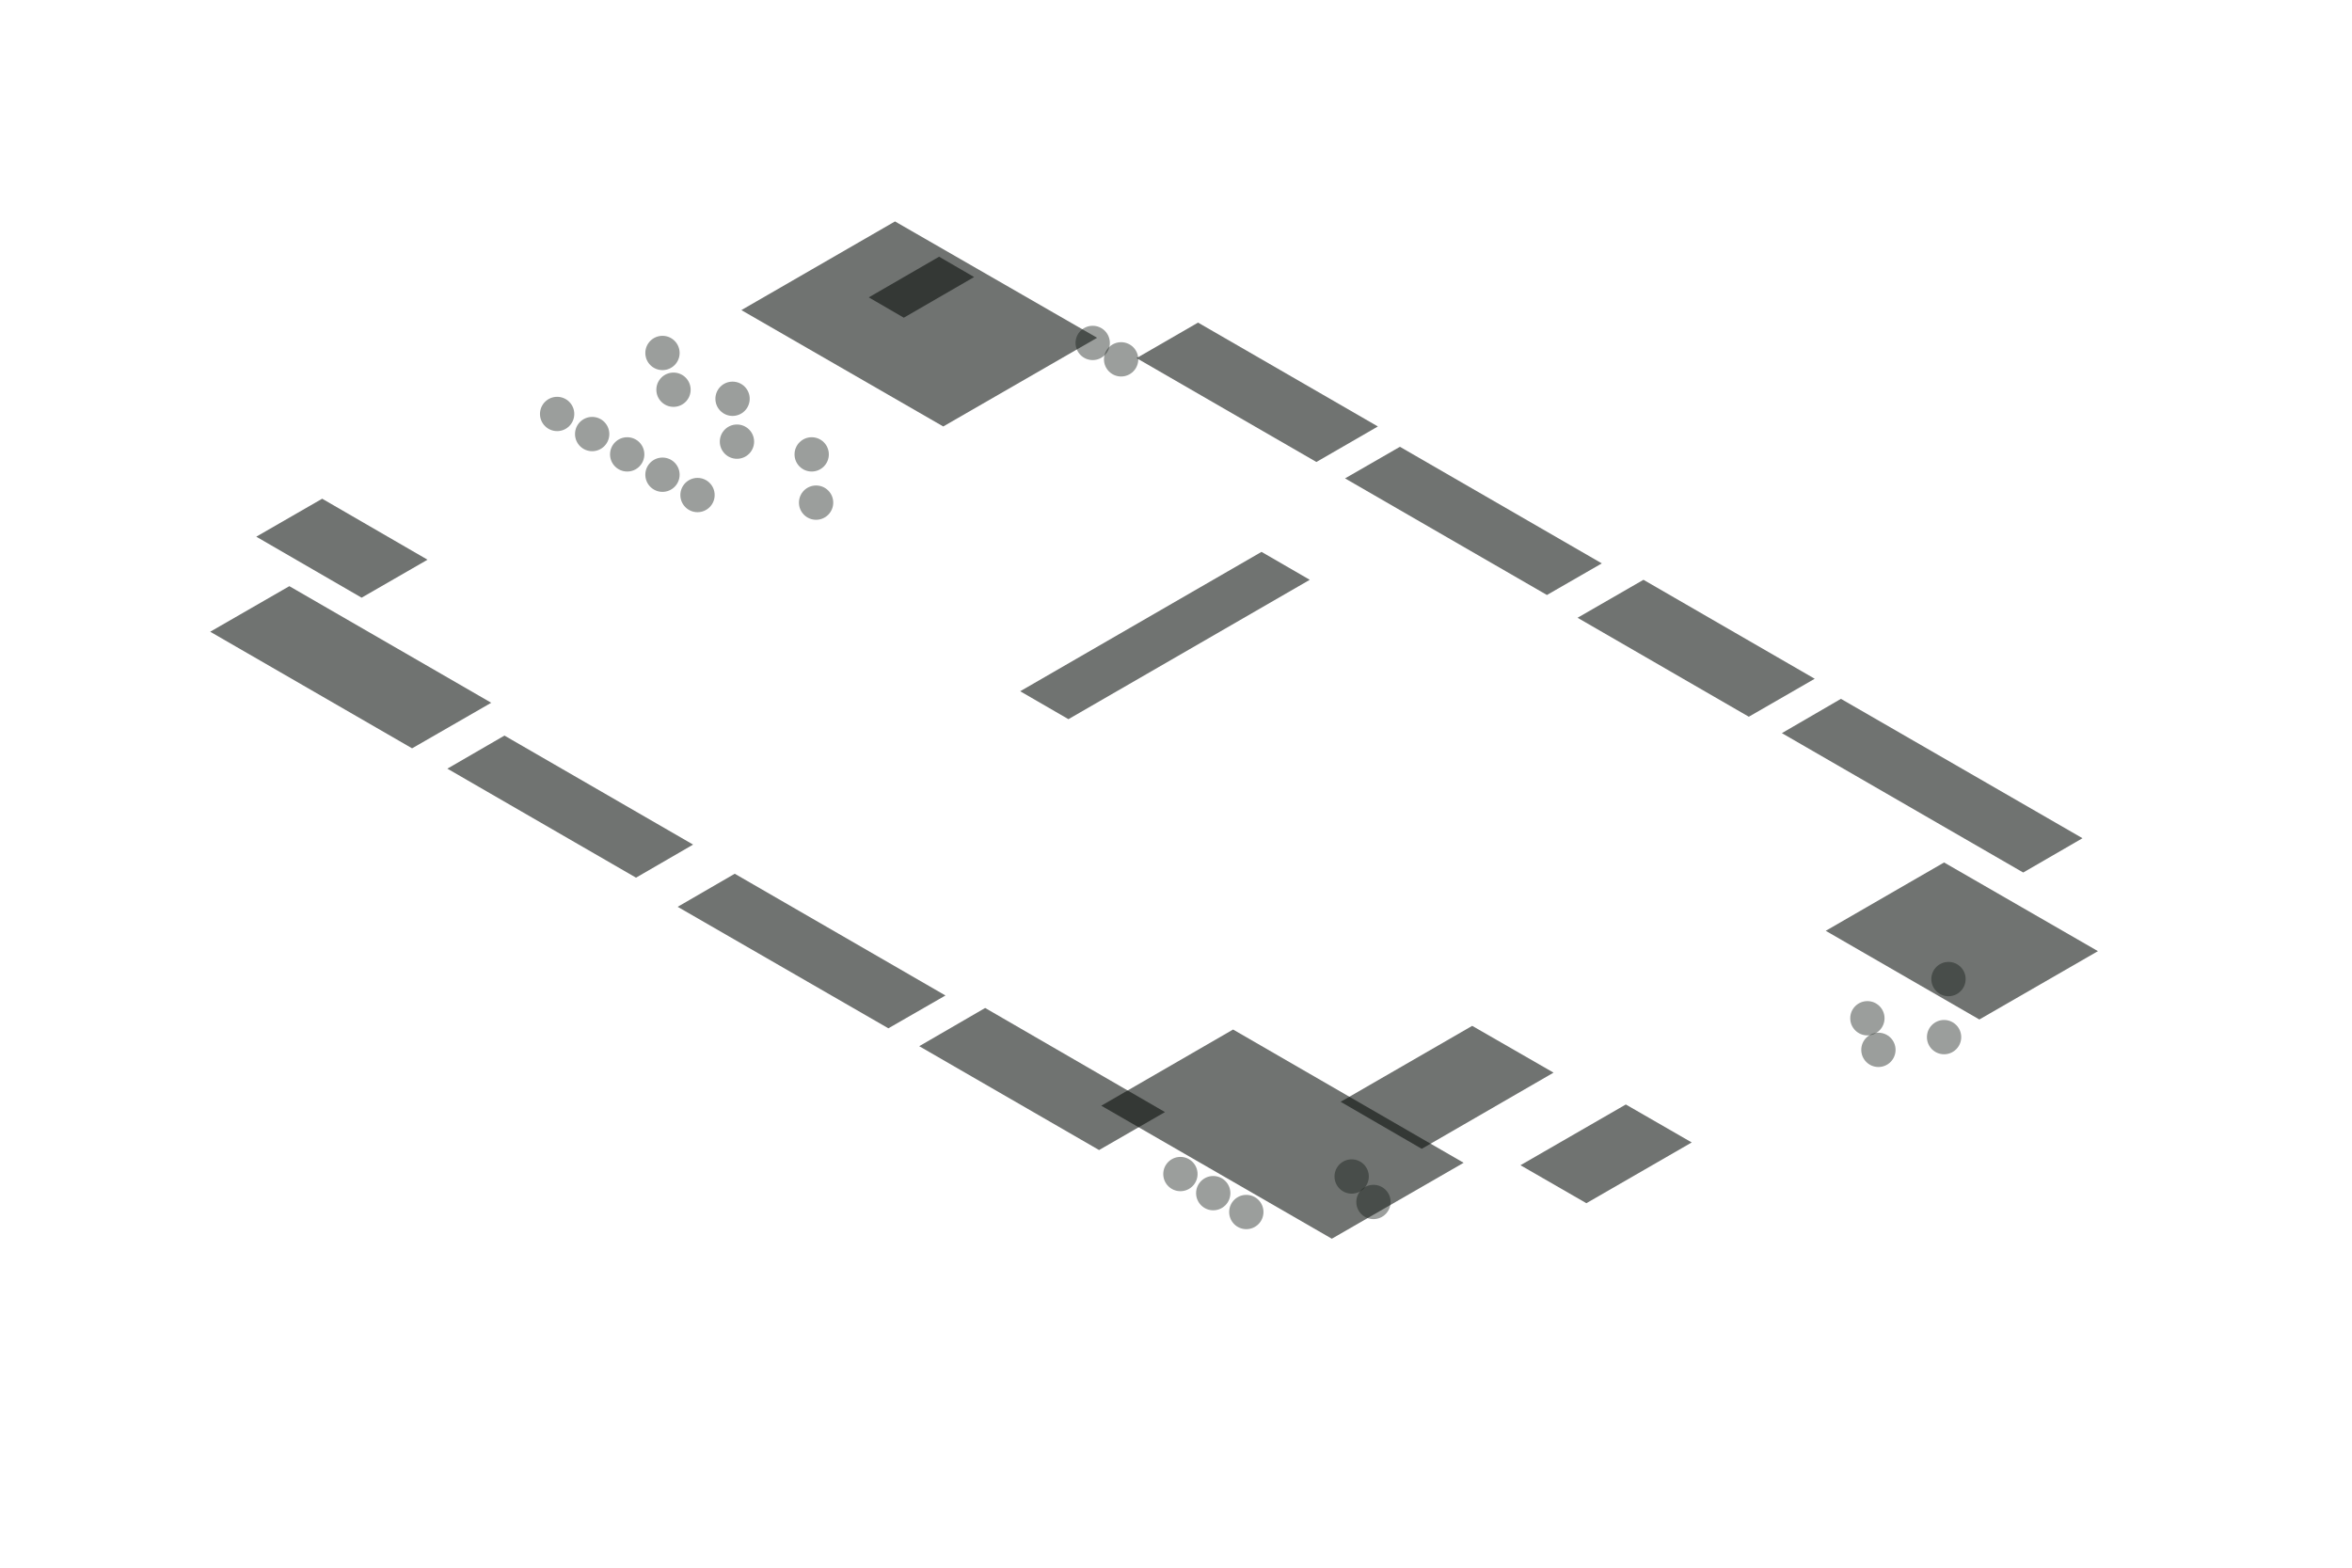
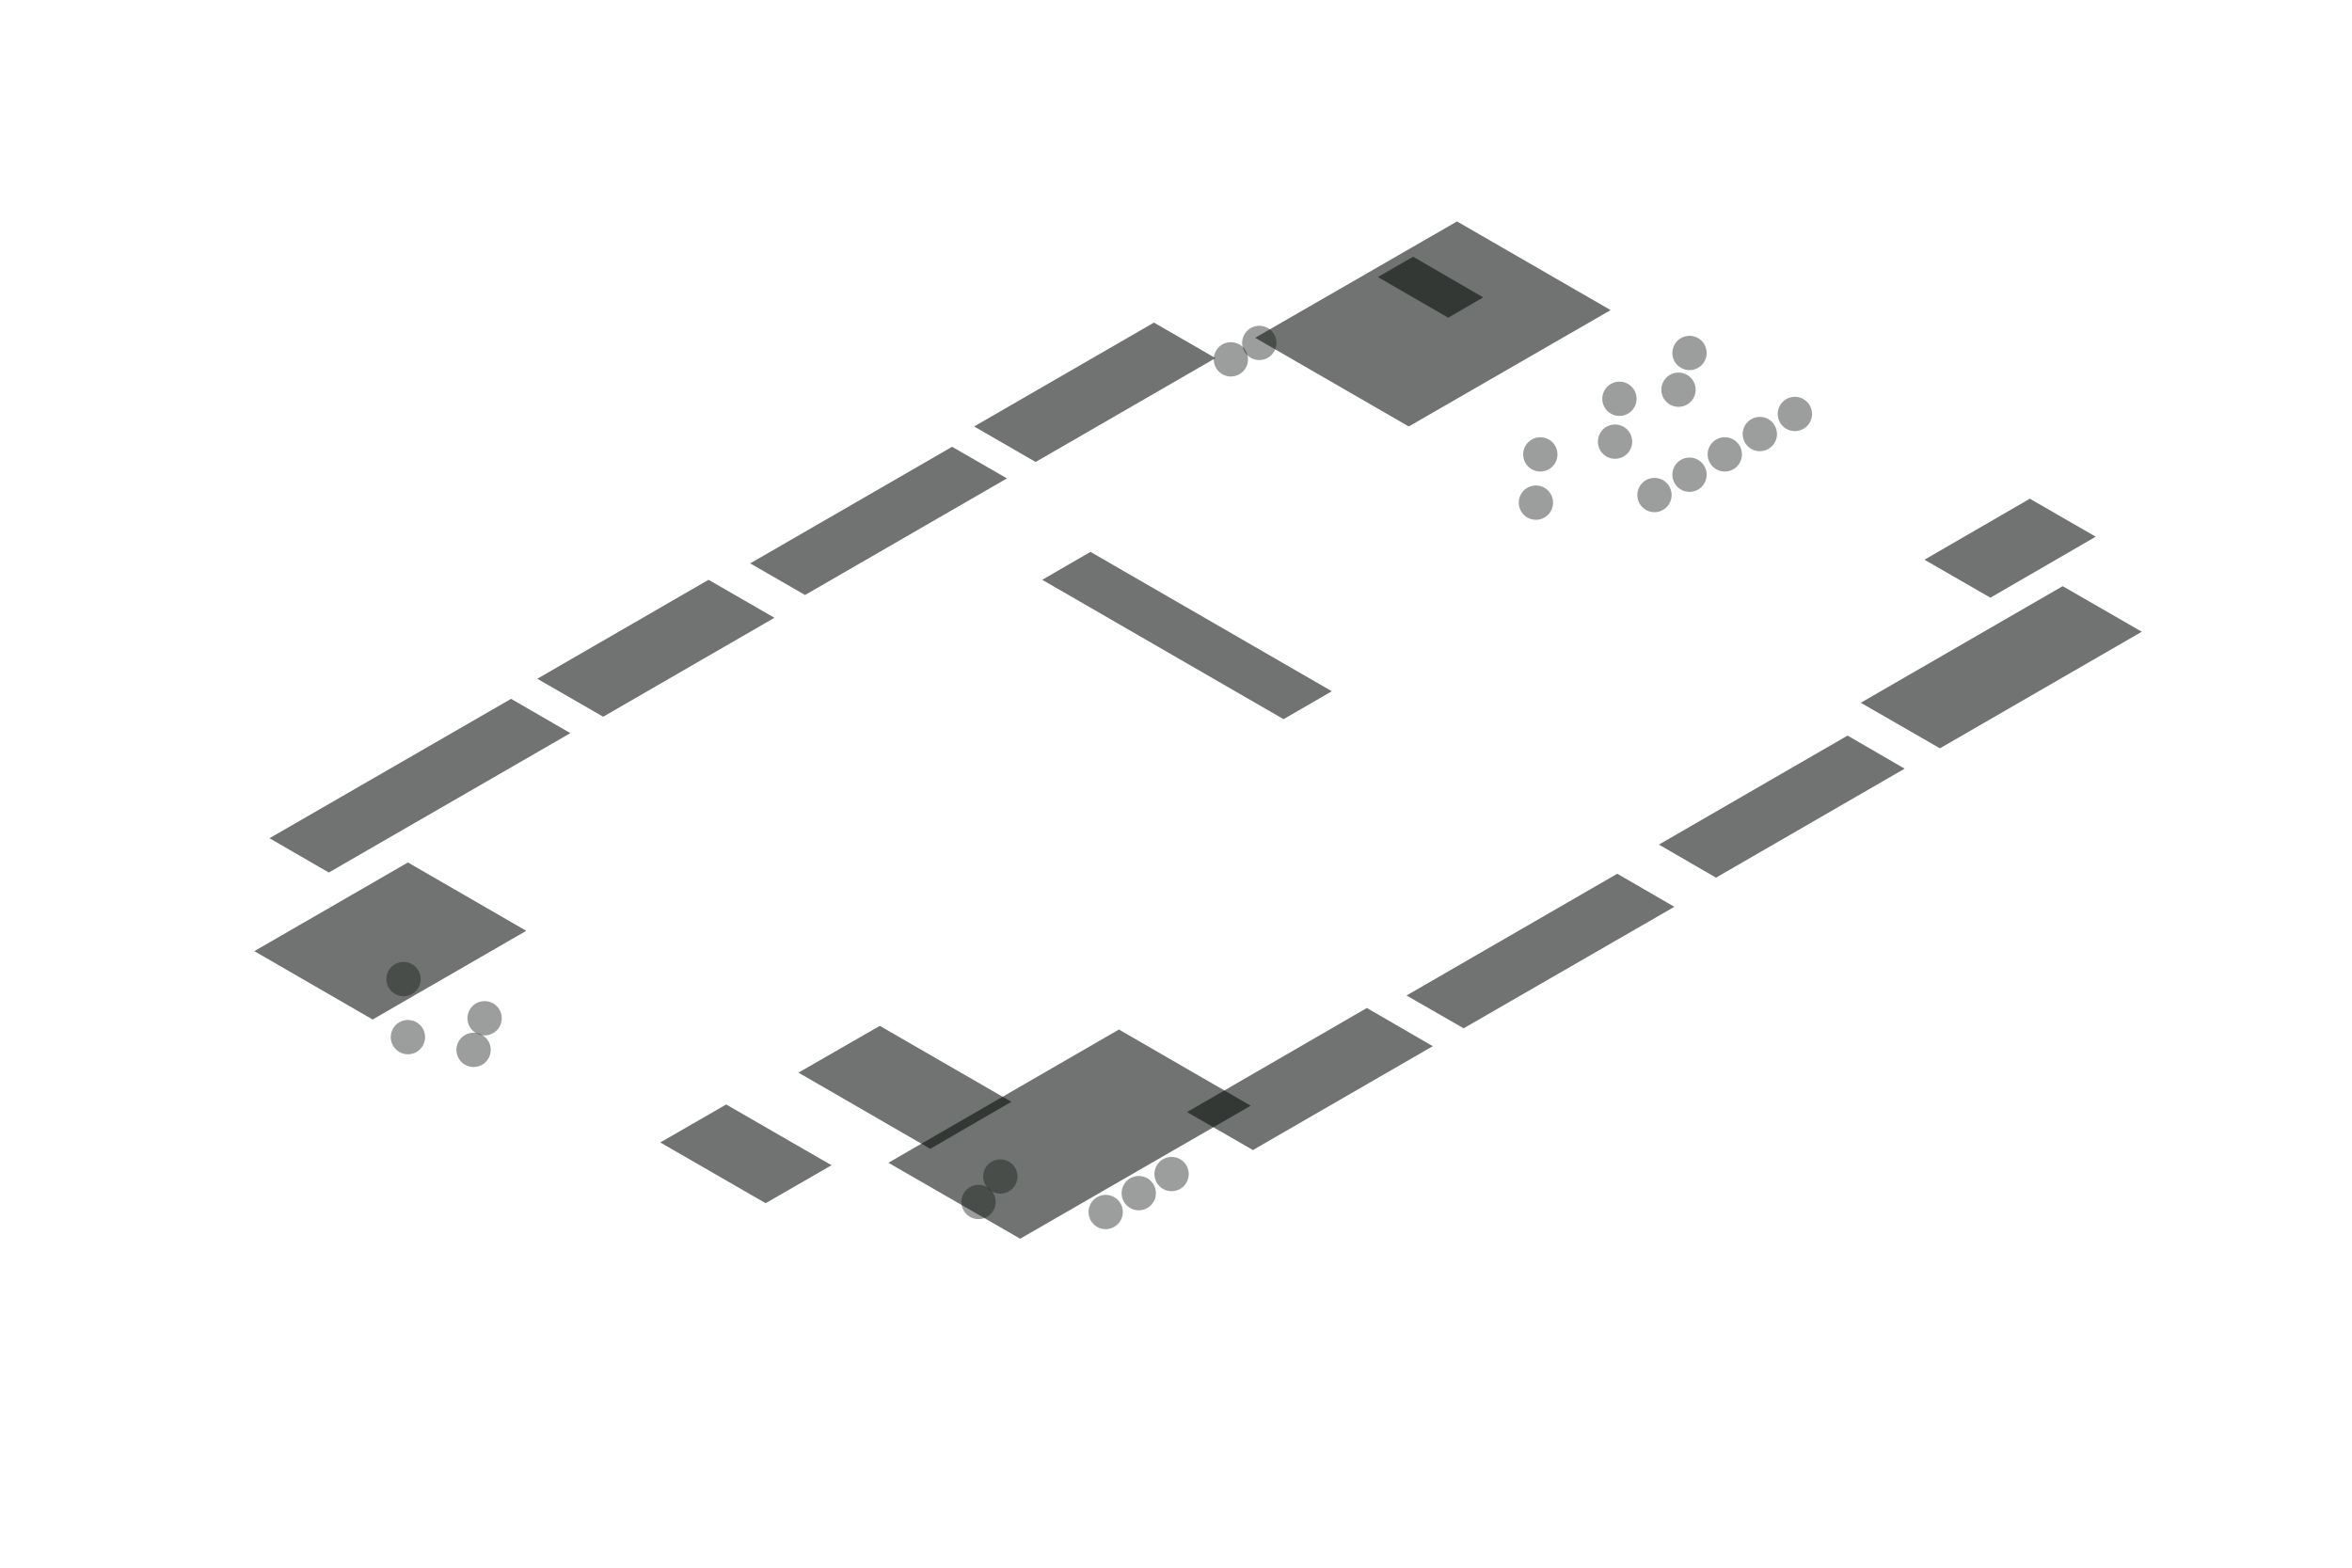
<svg xmlns="http://www.w3.org/2000/svg" width="960" height="640" viewBox="0 0 960 640">
-   <polygon data-occluder="station-terminal" points="365.3,90.4 447.8,137.9 385.0,174.1 302.6,126.6" fill="#080d0a" opacity=".58" />
-   <polygon data-occluder="clock-tower" points="383.3,104.8 397.6,113.1 368.9,129.7 354.6,121.4" fill="#080d0a" opacity=".58" />
-   <polygon data-occluder="glass-footbridge" points="514.9,225.3 534.6,236.7 436.1,293.6 416.4,282.2" fill="#080d0a" opacity=".58" />
-   <polygon data-occluder="cargo-warehouse" points="503.3,420.3 597.4,474.7 543.6,505.7 449.5,451.4" fill="#080d0a" opacity=".58" />
-   <polygon data-occluder="signal-annex" points="663.6,450.9 690.5,466.4 647.5,491.2 620.6,475.7" fill="#080d0a" opacity=".58" />
-   <polygon data-occluder="north-hotel" points="489.0,131.7 562.4,174.1 537.3,188.6 463.9,146.2" fill="#080d0a" opacity=".58" />
-   <polygon data-occluder="north-shops" points="571.4,182.4 653.8,230.0 631.4,242.9 549.0,195.3" fill="#080d0a" opacity=".58" />
-   <polygon data-occluder="north-offices" points="670.8,236.7 740.7,277.1 713.8,292.6 643.9,252.2" fill="#080d0a" opacity=".58" />
-   <polygon data-occluder="north-apartments" points="751.4,285.3 850.0,342.2 825.8,356.2 727.3,299.3" fill="#080d0a" opacity=".58" />
-   <polygon data-occluder="west-cafe" points="131.5,203.6 174.5,228.5 147.6,244.0 104.6,219.1" fill="#080d0a" opacity=".58" />
-   <polygon data-occluder="south-workshops" points="118.1,239.3 200.5,286.9 168.2,305.5 85.8,257.9" fill="#080d0a" opacity=".58" />
-   <polygon data-occluder="south-houses" points="205.9,300.3 282.9,344.8 259.6,358.3 182.6,313.8" fill="#080d0a" opacity=".58" />
-   <polygon data-occluder="south-depot" points="299.9,356.7 385.9,406.4 362.6,419.8 276.6,370.2" fill="#080d0a" opacity=".58" />
-   <polygon data-occluder="south-garage" points="402.1,411.5 475.5,454.0 448.6,469.5 375.2,427.1" fill="#080d0a" opacity=".58" />
-   <polygon data-occluder="east-admin" points="793.5,352.1 856.3,388.3 807.9,416.2 745.2,380.0" fill="#080d0a" opacity=".58" />
-   <polygon data-occluder="east-hostel" points="600.9,418.8 634.1,437.9 580.3,469.0 547.2,449.8" fill="#080d0a" opacity=".58" />
-   <circle cx="270.4" cy="144.1" r="7.0" fill="#101812" opacity=".42" />
-   <circle cx="274.9" cy="159.1" r="7.0" fill="#101812" opacity=".42" />
-   <circle cx="299.0" cy="162.8" r="7.0" fill="#101812" opacity=".42" />
-   <circle cx="300.8" cy="180.3" r="7.0" fill="#101812" opacity=".42" />
-   <circle cx="331.3" cy="185.5" r="7.0" fill="#101812" opacity=".42" />
-   <circle cx="333.1" cy="205.2" r="7.0" fill="#101812" opacity=".42" />
-   <circle cx="795.3" cy="399.7" r="7.0" fill="#101812" opacity=".42" />
-   <circle cx="793.5" cy="423.4" r="7.0" fill="#101812" opacity=".42" />
-   <circle cx="227.4" cy="169.0" r="7.0" fill="#101812" opacity=".42" />
-   <circle cx="241.7" cy="177.2" r="7.0" fill="#101812" opacity=".42" />
-   <circle cx="256.0" cy="185.5" r="7.0" fill="#101812" opacity=".42" />
-   <circle cx="270.4" cy="193.8" r="7.0" fill="#101812" opacity=".42" />
-   <circle cx="284.7" cy="202.1" r="7.0" fill="#101812" opacity=".42" />
-   <circle cx="446.0" cy="140.0" r="7.0" fill="#101812" opacity=".42" />
-   <circle cx="457.6" cy="146.7" r="7.0" fill="#101812" opacity=".42" />
-   <circle cx="762.2" cy="415.7" r="7.0" fill="#101812" opacity=".42" />
-   <circle cx="766.7" cy="428.6" r="7.0" fill="#101812" opacity=".42" />
-   <circle cx="551.7" cy="480.3" r="7.0" fill="#101812" opacity=".42" />
-   <circle cx="560.6" cy="490.7" r="7.0" fill="#101812" opacity=".42" />
-   <circle cx="481.8" cy="479.3" r="7.0" fill="#101812" opacity=".42" />
-   <circle cx="495.2" cy="487.1" r="7.0" fill="#101812" opacity=".42" />
-   <circle cx="508.7" cy="494.8" r="7.0" fill="#101812" opacity=".42" />
+   <polygon data-occluder="station-terminal" points="594.7,90.4 512.3,137.9 575.0,174.1 657.4,126.6" fill="#080d0a" opacity=".58" />
+   <polygon data-occluder="clock-tower" points="576.8,104.8 562.4,113.1 591.1,129.7 605.4,121.4" fill="#080d0a" opacity=".58" />
+   <polygon data-occluder="glass-footbridge" points="445.1,225.3 425.4,236.7 523.9,293.6 543.6,282.2" fill="#080d0a" opacity=".58" />
+   <polygon data-occluder="cargo-warehouse" points="456.7,420.3 362.6,474.7 416.4,505.7 510.5,451.4" fill="#080d0a" opacity=".58" />
+   <polygon data-occluder="signal-annex" points="296.4,450.9 269.5,466.4 312.5,491.2 339.4,475.7" fill="#080d0a" opacity=".58" />
+   <polygon data-occluder="north-hotel" points="471.0,131.7 397.6,174.1 422.7,188.6 496.1,146.2" fill="#080d0a" opacity=".58" />
+   <polygon data-occluder="north-shops" points="388.6,182.4 306.2,230.0 328.6,242.9 411.0,195.3" fill="#080d0a" opacity=".58" />
+   <polygon data-occluder="north-offices" points="289.2,236.7 219.3,277.1 246.2,292.6 316.1,252.2" fill="#080d0a" opacity=".58" />
+   <polygon data-occluder="north-apartments" points="208.6,285.3 110.0,342.2 134.2,356.2 232.8,299.3" fill="#080d0a" opacity=".58" />
+   <polygon data-occluder="west-cafe" points="828.5,203.6 785.5,228.5 812.4,244.0 855.4,219.1" fill="#080d0a" opacity=".58" />
+   <polygon data-occluder="south-workshops" points="841.9,239.3 759.5,286.9 791.8,305.5 874.2,257.9" fill="#080d0a" opacity=".58" />
+   <polygon data-occluder="south-houses" points="754.1,300.3 677.1,344.8 700.4,358.3 777.4,313.8" fill="#080d0a" opacity=".58" />
+   <polygon data-occluder="south-depot" points="660.1,356.7 574.1,406.4 597.4,419.8 683.4,370.2" fill="#080d0a" opacity=".58" />
+   <polygon data-occluder="south-garage" points="557.9,411.5 484.5,454.0 511.4,469.5 584.8,427.1" fill="#080d0a" opacity=".58" />
+   <polygon data-occluder="east-admin" points="166.5,352.1 103.8,388.3 152.1,416.2 214.8,380.0" fill="#080d0a" opacity=".58" />
+   <polygon data-occluder="east-hostel" points="359.1,418.8 325.9,437.9 379.7,469.0 412.8,449.8" fill="#080d0a" opacity=".58" />
+   <circle cx="689.6" cy="144.1" r="7.0" fill="#101812" opacity=".42" />
+   <circle cx="685.1" cy="159.1" r="7.0" fill="#101812" opacity=".42" />
+   <circle cx="661.0" cy="162.8" r="7.0" fill="#101812" opacity=".42" />
+   <circle cx="659.2" cy="180.3" r="7.0" fill="#101812" opacity=".42" />
+   <circle cx="628.7" cy="185.5" r="7.0" fill="#101812" opacity=".42" />
+   <circle cx="626.9" cy="205.2" r="7.0" fill="#101812" opacity=".42" />
+   <circle cx="164.7" cy="399.7" r="7.0" fill="#101812" opacity=".42" />
+   <circle cx="166.5" cy="423.4" r="7.0" fill="#101812" opacity=".42" />
+   <circle cx="732.6" cy="169.0" r="7.0" fill="#101812" opacity=".42" />
+   <circle cx="718.3" cy="177.2" r="7.0" fill="#101812" opacity=".42" />
+   <circle cx="704.0" cy="185.5" r="7.0" fill="#101812" opacity=".42" />
+   <circle cx="689.6" cy="193.8" r="7.0" fill="#101812" opacity=".42" />
+   <circle cx="675.3" cy="202.1" r="7.0" fill="#101812" opacity=".42" />
+   <circle cx="514.0" cy="140.0" r="7.0" fill="#101812" opacity=".42" />
+   <circle cx="502.4" cy="146.7" r="7.0" fill="#101812" opacity=".42" />
+   <circle cx="197.8" cy="415.7" r="7.0" fill="#101812" opacity=".42" />
+   <circle cx="193.3" cy="428.6" r="7.0" fill="#101812" opacity=".42" />
+   <circle cx="408.3" cy="480.3" r="7.0" fill="#101812" opacity=".42" />
+   <circle cx="399.4" cy="490.7" r="7.0" fill="#101812" opacity=".42" />
+   <circle cx="478.2" cy="479.3" r="7.0" fill="#101812" opacity=".42" />
+   <circle cx="464.8" cy="487.1" r="7.0" fill="#101812" opacity=".42" />
+   <circle cx="451.3" cy="494.8" r="7.0" fill="#101812" opacity=".42" />
</svg>
